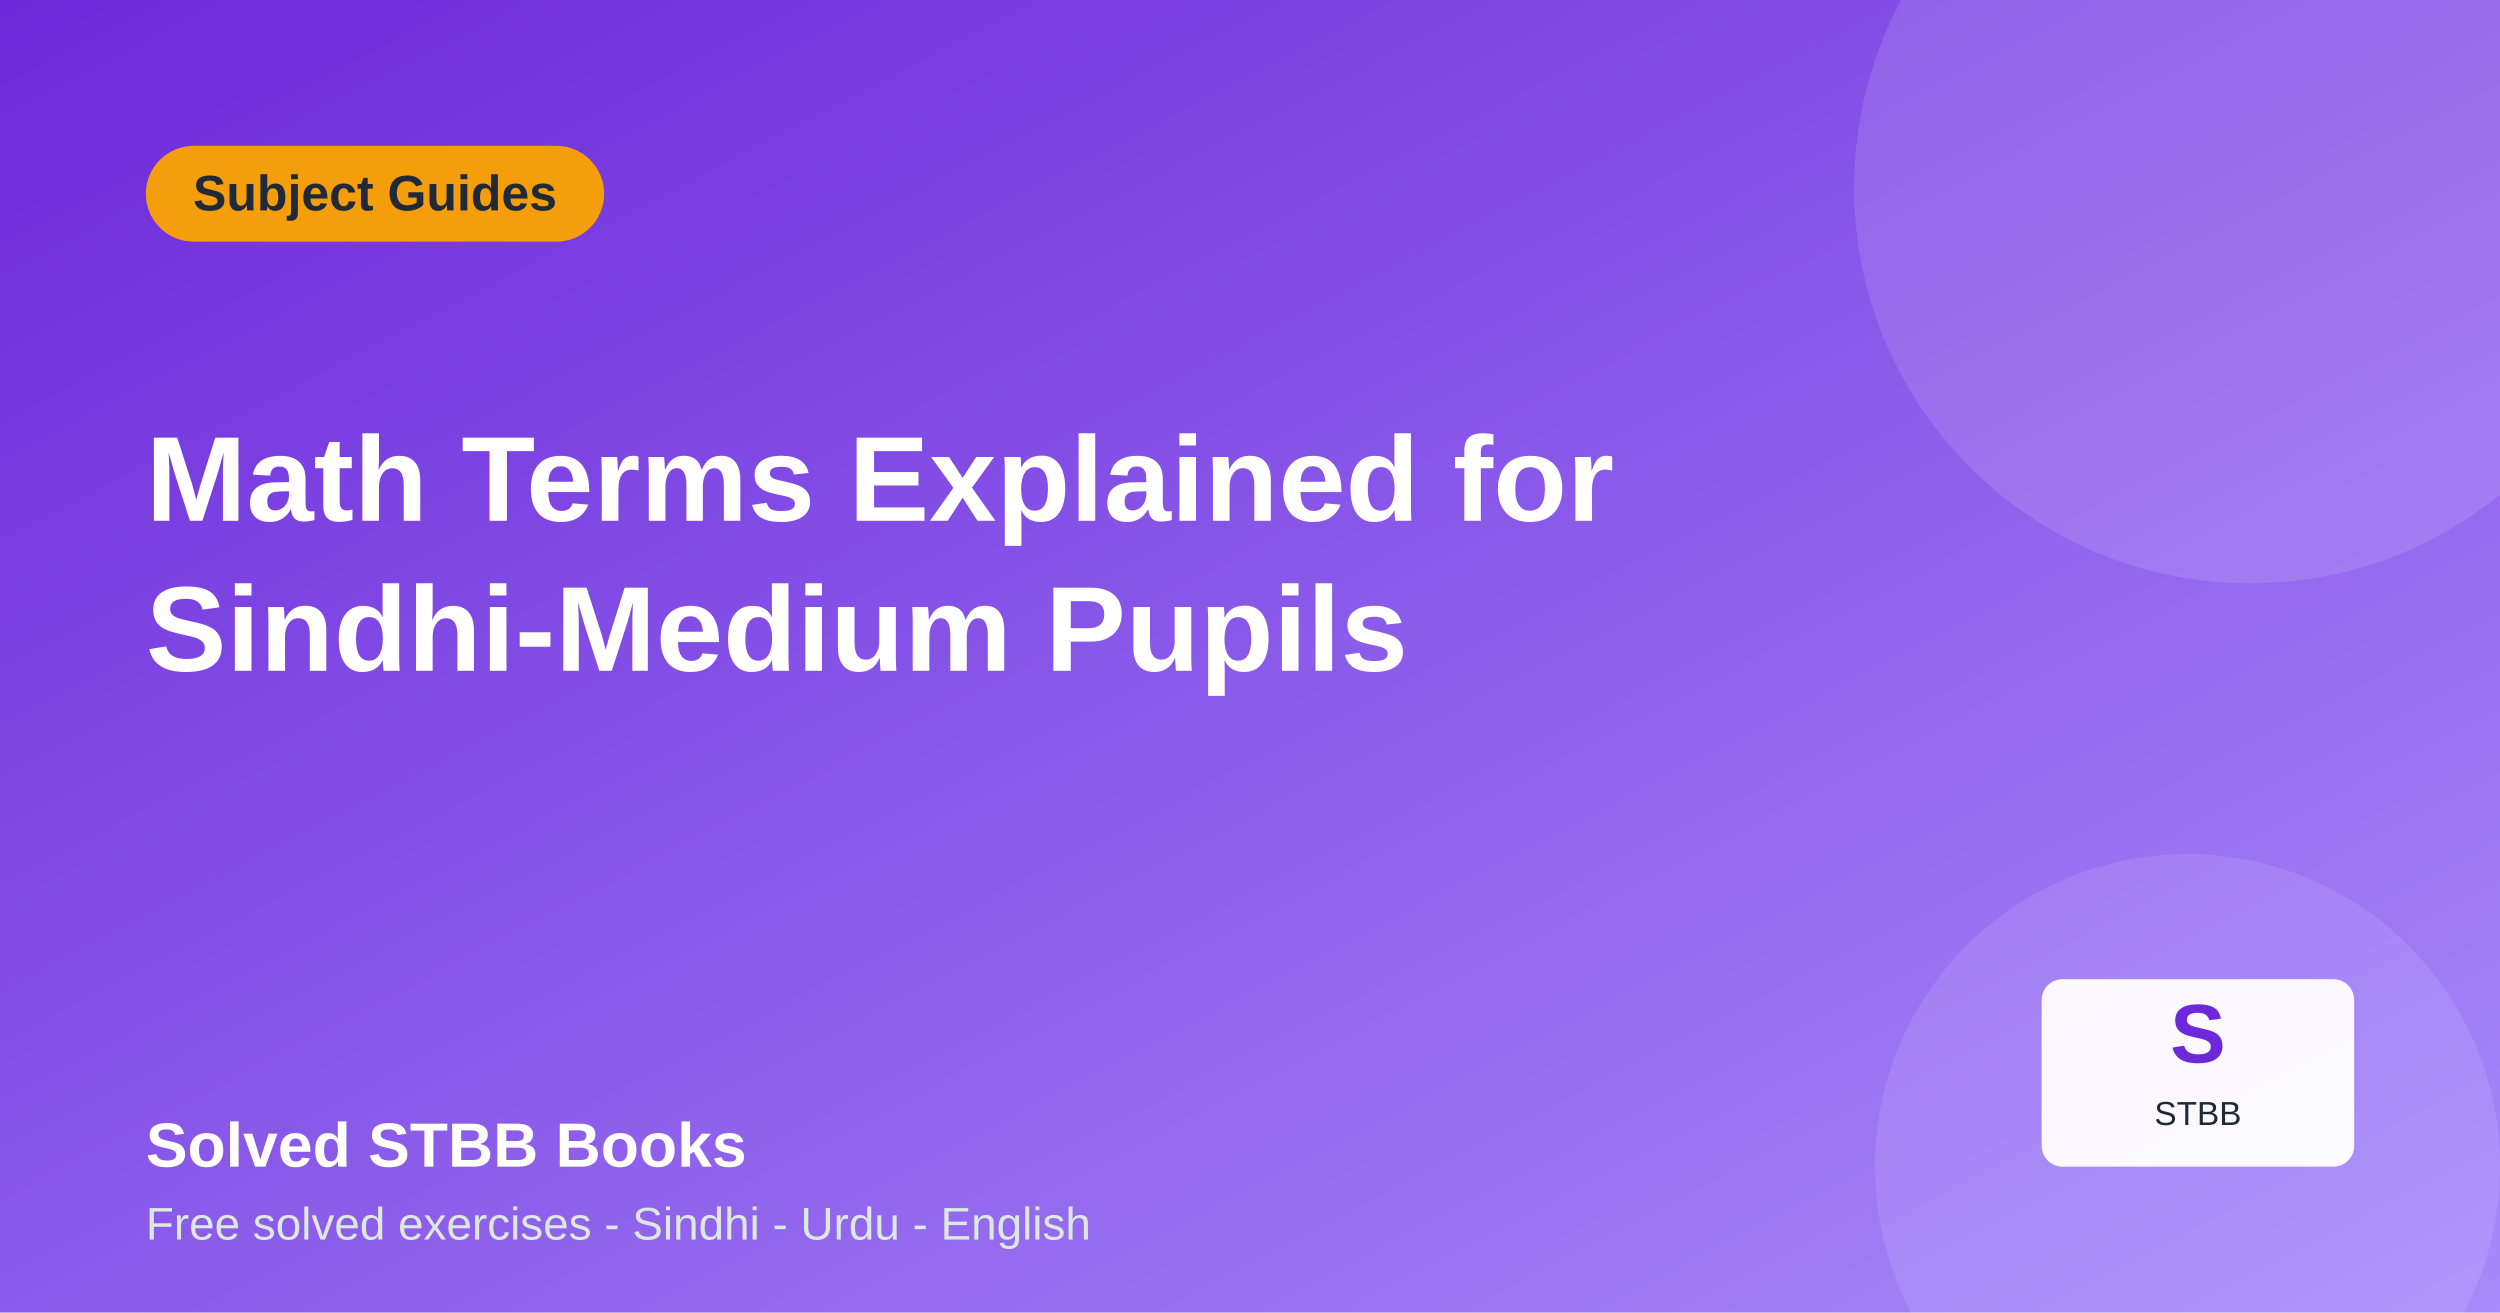
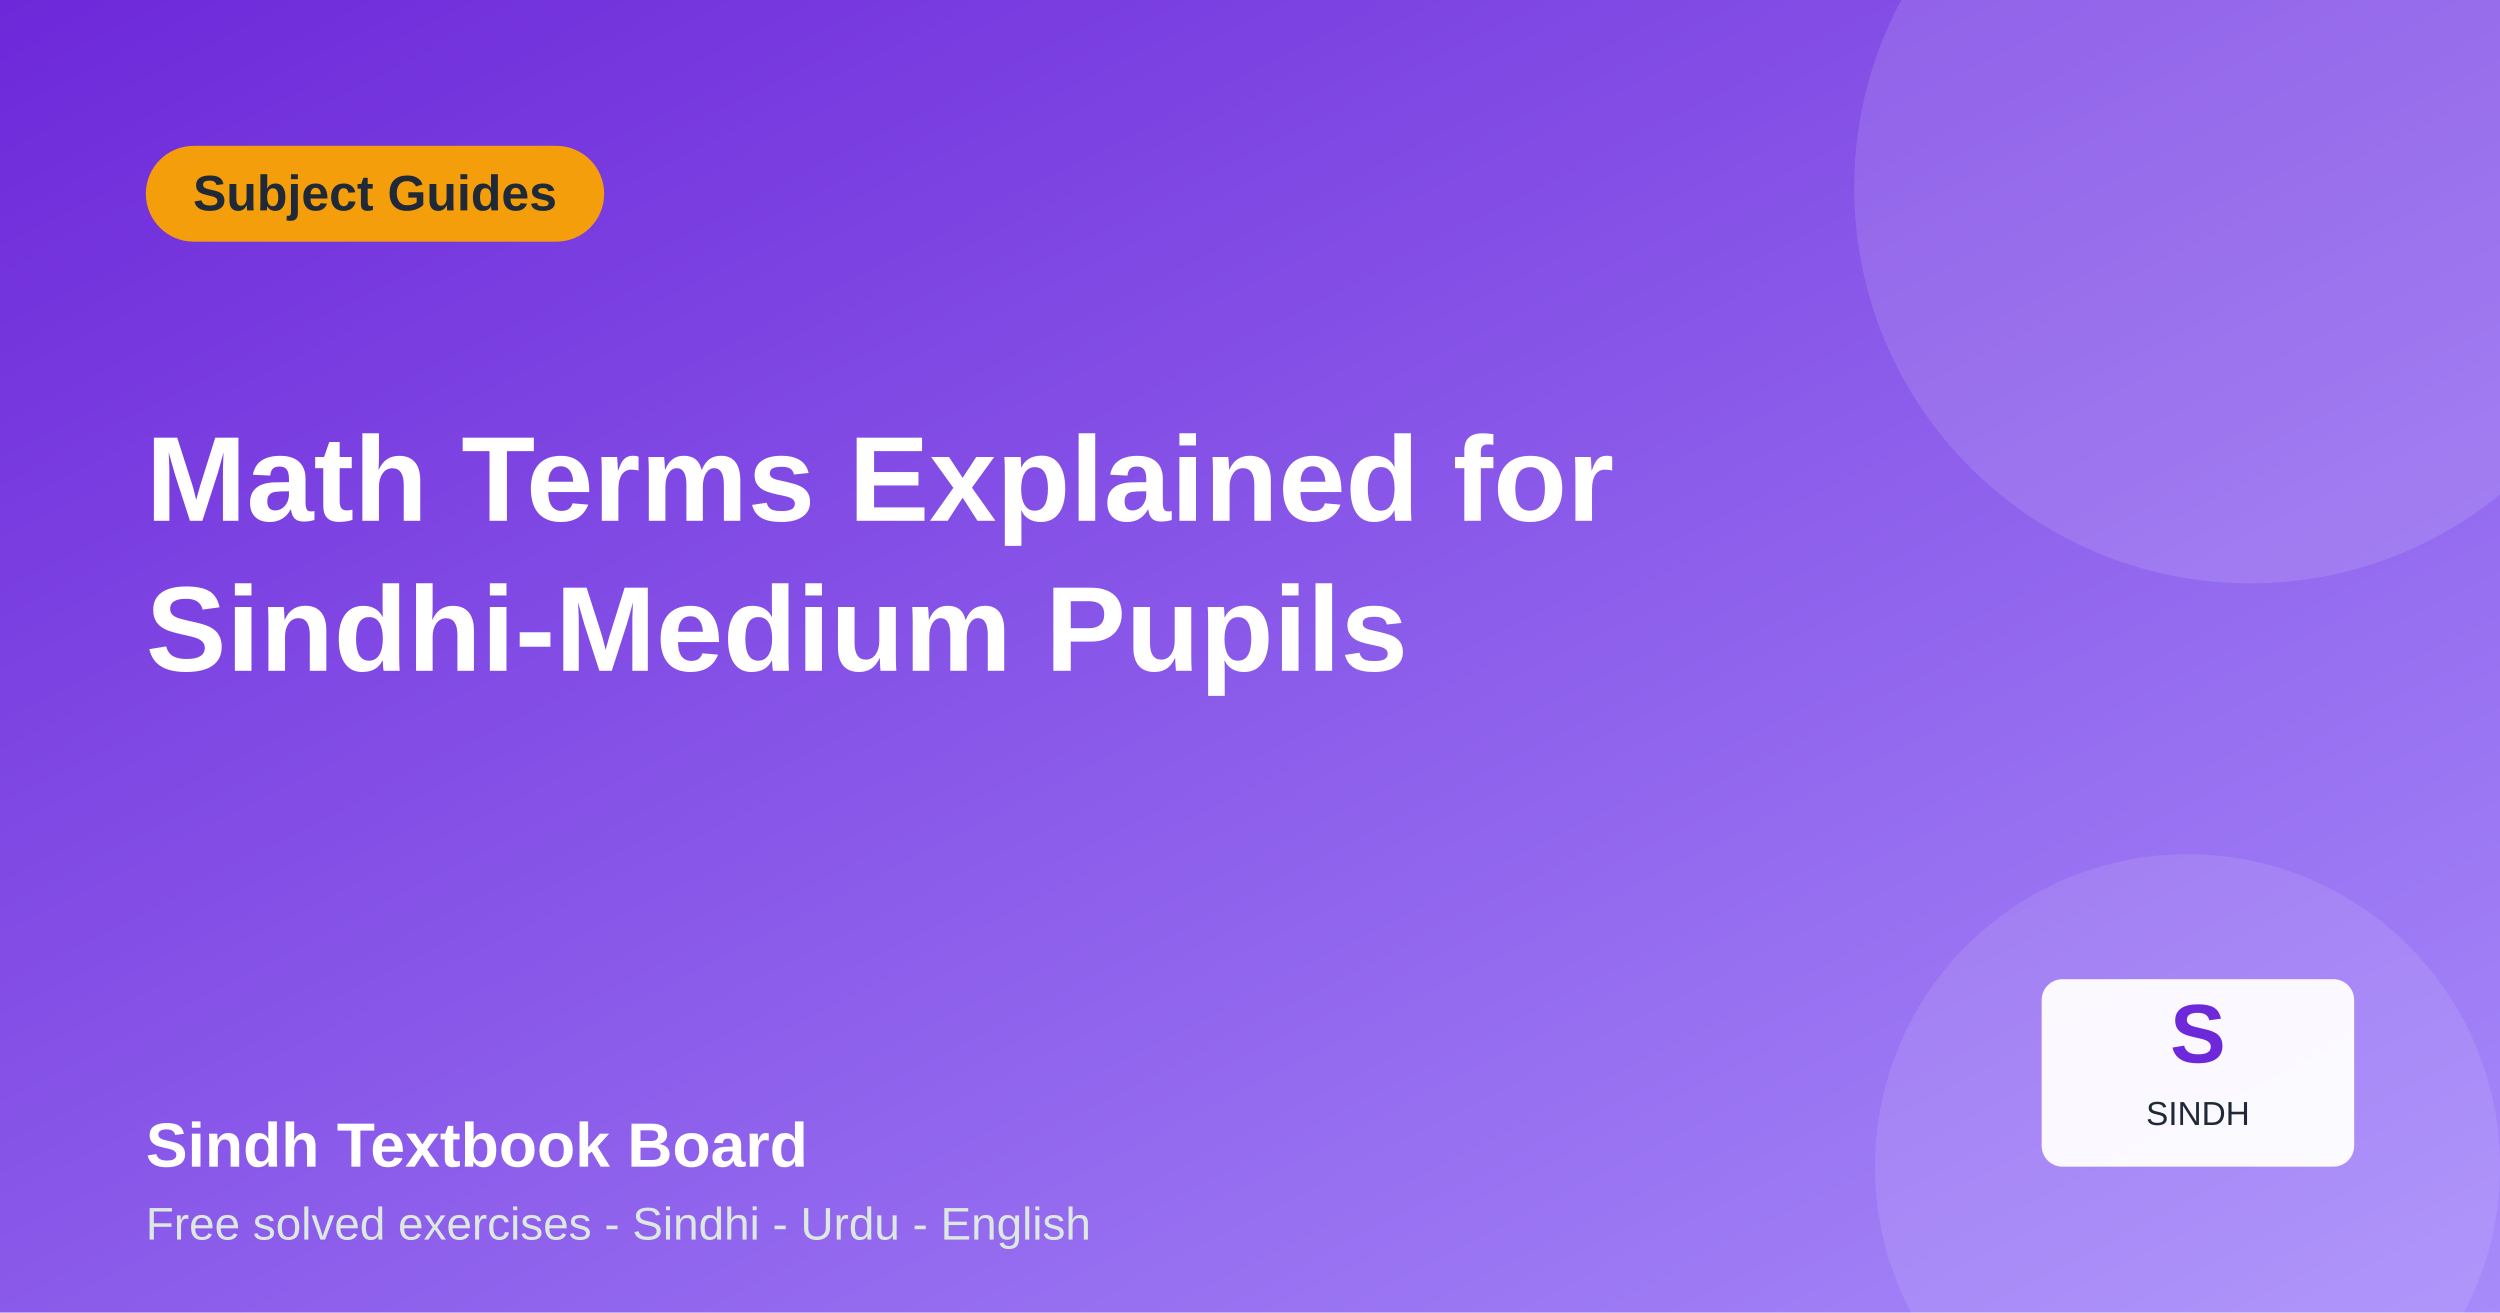
<svg xmlns="http://www.w3.org/2000/svg" width="1200" height="630" viewBox="0 0 1200 630">
  <defs>
    <linearGradient id="g" x1="0" y1="0" x2="1" y2="1">
      <stop offset="0" stop-color="#6D28D9" />
      <stop offset="1" stop-color="#A78BFA" />
    </linearGradient>
  </defs>
  <rect width="1200" height="630" fill="url(#g)" />
  <circle cx="1080" cy="90" r="190" fill="#ffffff" opacity="0.12" />
  <circle cx="1050" cy="560" r="150" fill="#ffffff" opacity="0.10" />
  <rect x="70" y="70" width="220" height="46" rx="23" fill="#F59E0B" />
  <text x="180" y="101" font-family="Arial, sans-serif" font-size="24" font-weight="bold" fill="#1F2937" text-anchor="middle">Subject Guides</text>
  <text x="70" y="250" font-family="Arial, sans-serif" font-size="58" font-weight="bold" fill="#ffffff">Math Terms Explained for</text>
  <text x="70" y="322" font-family="Arial, sans-serif" font-size="58" font-weight="bold" fill="#ffffff">Sindhi-Medium Pupils</text>
-   <text x="70" y="560" font-family="Arial, sans-serif" font-size="30" font-weight="bold" fill="#ffffff">Solved STBB Books</text>
+   <text x="70" y="560" font-family="Arial, sans-serif" font-size="30" font-weight="bold" fill="#ffffff">Sindh Textbook Board</text>
  <text x="70" y="595" font-family="Arial, sans-serif" font-size="22" fill="#DCE8E0">Free solved exercises - Sindhi - Urdu - English</text>
  <rect x="980" y="470" width="150" height="90" rx="10" fill="#ffffff" opacity="0.95" />
  <text x="1055" y="510" font-family="Arial, sans-serif" font-size="40" font-weight="bold" fill="#6D28D9" text-anchor="middle">S</text>
-   <text x="1055" y="540" font-family="Arial, sans-serif" font-size="16" fill="#1F2937" text-anchor="middle">STBB</text>
+   <text x="1055" y="540" font-family="Arial, sans-serif" font-size="16" fill="#1F2937" text-anchor="middle">SINDH</text>
</svg>
